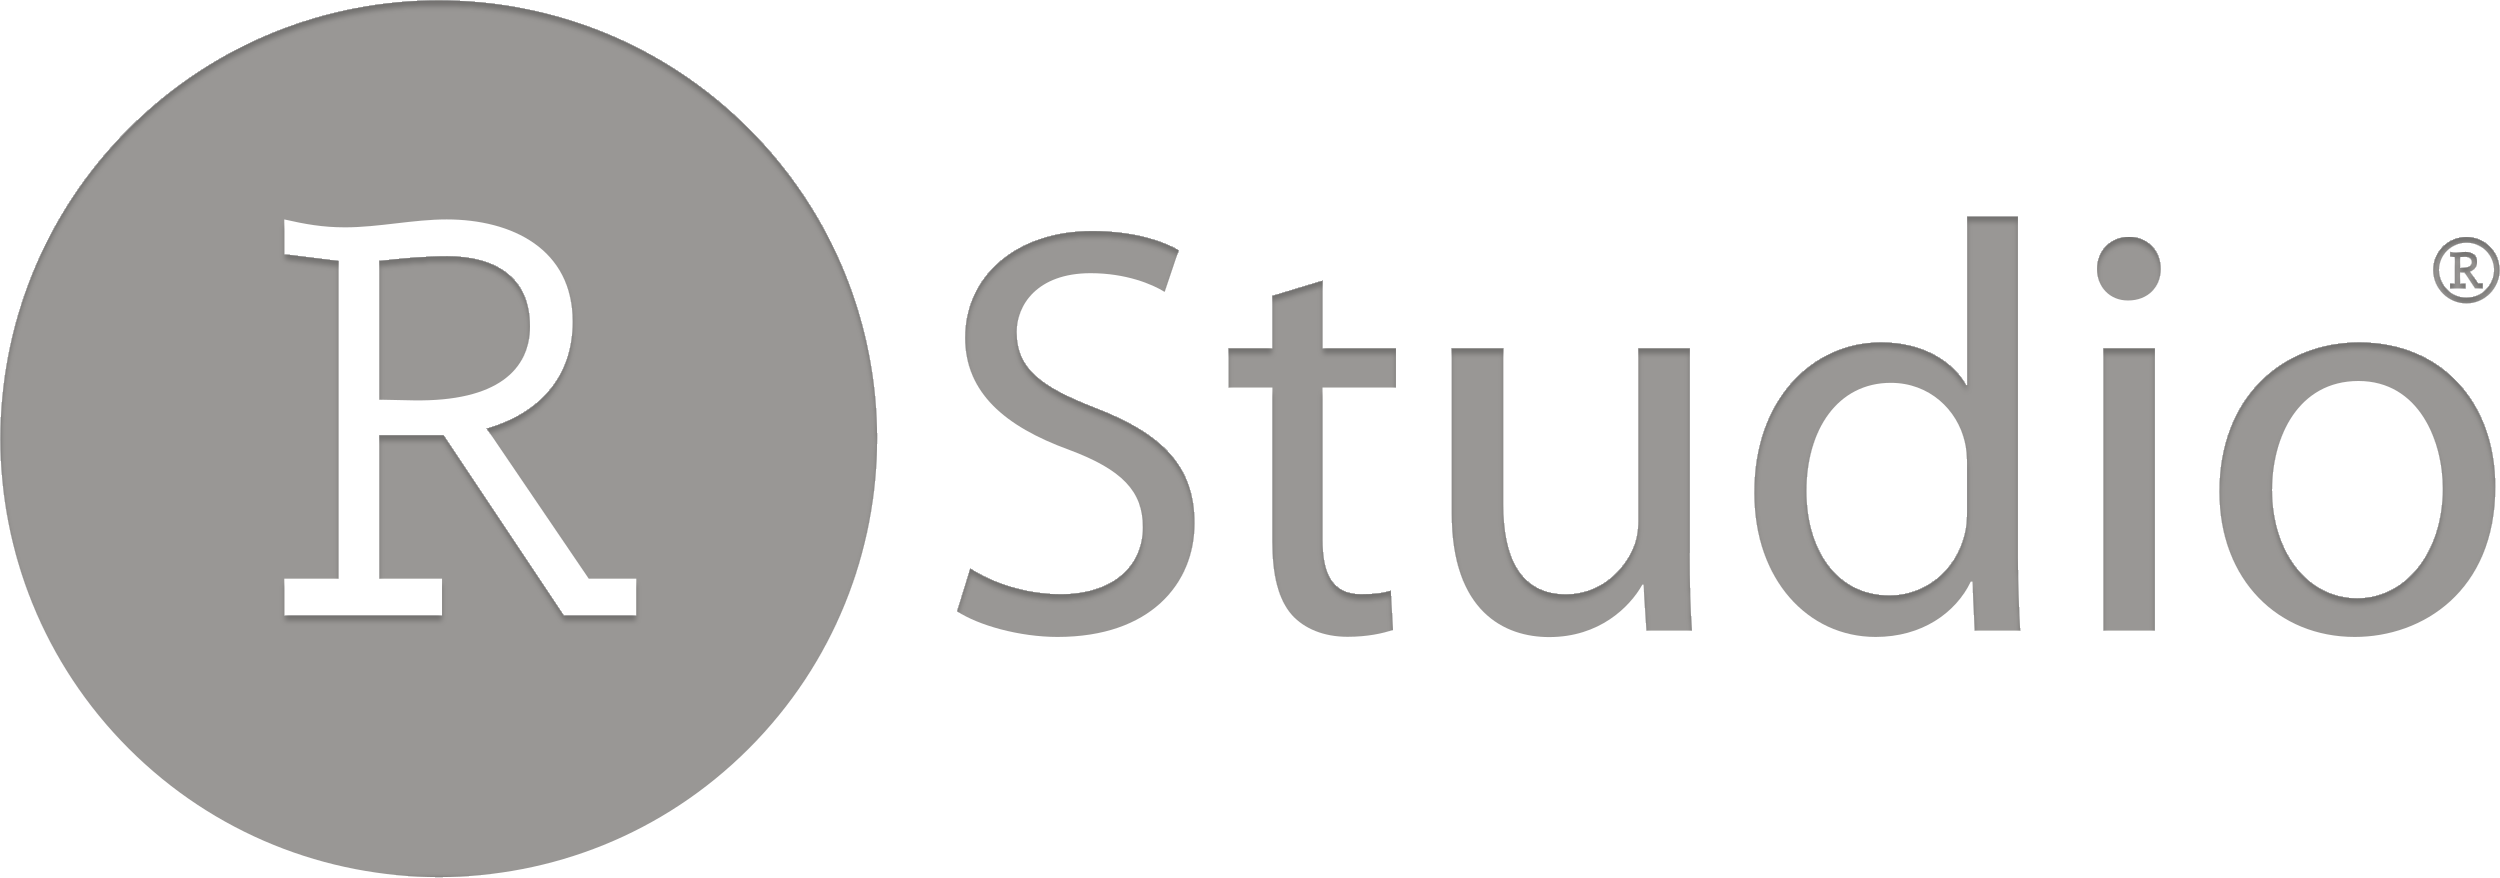
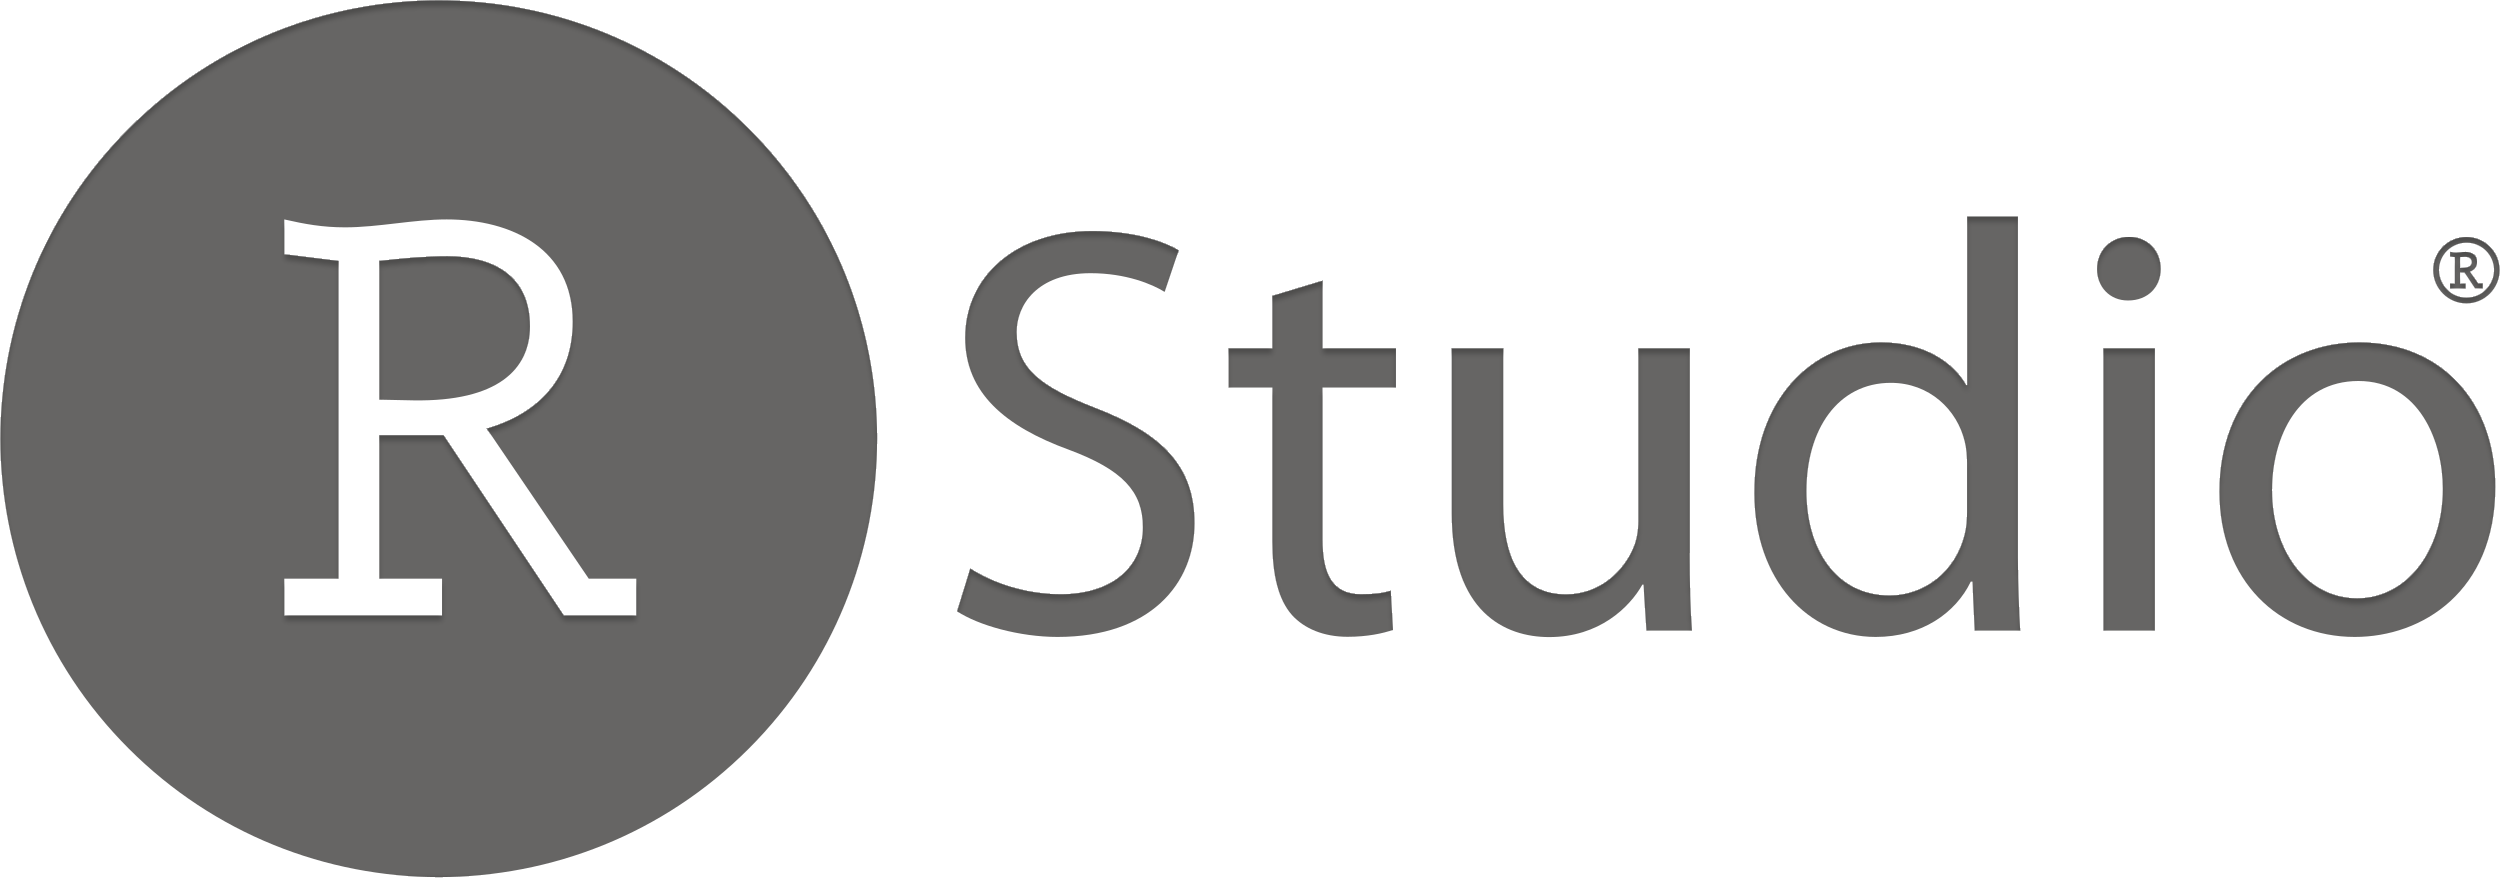
<svg xmlns="http://www.w3.org/2000/svg" width="1767" height="620" viewBox="0 0 1767 620" fill="none">
  <g style="mix-blend-mode:multiply" filter="url(#filter0_i)">
    <g style="mix-blend-mode:multiply">
-       <path d="M685.841 401.989C701.941 412.289 724.941 420.089 749.741 420.089C786.441 420.089 807.841 400.689 807.841 372.689C807.841 347.189 793.041 331.889 755.541 317.889C710.241 301.389 682.241 277.489 682.241 238.789C682.241 195.489 718.041 163.389 772.041 163.389C800.041 163.389 821.041 169.989 833.041 176.989L823.141 206.289C814.441 200.889 795.941 193.089 770.841 193.089C732.941 193.089 718.541 215.789 718.541 234.689C718.541 260.689 735.441 273.389 773.741 288.289C820.741 306.389 844.241 329.089 844.241 369.889C844.241 412.689 812.941 450.189 747.441 450.189C720.641 450.189 691.441 441.989 676.541 432.089L685.841 401.989Z" fill="#999795" />
+       <path d="M685.841 401.989C701.941 412.289 724.941 420.089 749.741 420.089C786.441 420.089 807.841 400.689 807.841 372.689C807.841 347.189 793.041 331.889 755.541 317.889C710.241 301.389 682.241 277.489 682.241 238.789C682.241 195.489 718.041 163.389 772.041 163.389C800.041 163.389 821.041 169.989 833.041 176.989L823.141 206.289C814.441 200.889 795.941 193.089 770.841 193.089C732.941 193.089 718.541 215.789 718.541 234.689C718.541 260.689 735.441 273.389 773.741 288.289C820.741 306.389 844.241 329.089 844.241 369.889C844.241 412.689 812.941 450.189 747.441 450.189C720.641 450.189 691.441 441.989 676.541 432.089L685.841 401.989Z" fill="#666564" />
    </g>
    <g style="mix-blend-mode:multiply">
-       <path d="M934.74 198.489V246.289H986.64V273.889H934.74V381.389C934.74 406.089 941.74 420.089 961.94 420.089C971.84 420.089 977.64 419.289 982.94 417.589L984.54 445.189C977.54 447.689 966.44 450.089 952.44 450.089C935.54 450.089 921.94 444.289 913.34 434.889C903.44 423.789 899.34 406.089 899.34 382.589V273.889H868.44V246.289H899.34V209.189L934.74 198.489Z" fill="#999795" />
+       <path d="M934.74 198.489V246.289H986.64V273.889H934.74V381.389C934.74 406.089 941.74 420.089 961.94 420.089C971.84 420.089 977.64 419.289 982.94 417.589L984.54 445.189C977.54 447.689 966.44 450.089 952.44 450.089C935.54 450.089 921.94 444.289 913.34 434.889C903.44 423.789 899.34 406.089 899.34 382.589V273.889H868.44V246.289H899.34V209.189L934.74 198.489Z" fill="#666564" />
    </g>
    <g style="mix-blend-mode:multiply">
-       <path d="M1194.24 390.889C1194.24 411.889 1194.64 429.989 1195.84 445.689H1163.74L1161.64 413.189H1160.84C1151.74 429.289 1130.34 450.289 1094.94 450.289C1063.64 450.289 1026.14 432.589 1026.14 362.989V246.289H1062.44V356.289C1062.44 394.189 1074.34 420.189 1106.94 420.189C1131.24 420.189 1148.14 403.289 1154.74 386.789C1156.84 381.889 1158.04 375.289 1158.04 368.289V246.289H1194.34V390.889H1194.24Z" fill="#999795" />
+       <path d="M1194.24 390.889C1194.24 411.889 1194.64 429.989 1195.84 445.689H1163.74L1161.64 413.189H1160.84C1151.74 429.289 1130.34 450.289 1094.94 450.289C1063.64 450.289 1026.14 432.589 1026.14 362.989V246.289H1062.44V356.289C1062.44 394.189 1074.34 420.189 1106.94 420.189C1131.24 420.189 1148.14 403.289 1154.74 386.789C1156.84 381.889 1158.04 375.289 1158.04 368.289V246.289H1194.34V390.889H1194.24Z" fill="#666564" />
    </g>
    <g style="mix-blend-mode:multiply">
-       <path d="M1426.24 153.189V394.189C1426.24 411.889 1427.04 432.089 1427.84 445.689H1395.74L1394.14 411.089H1392.94C1382.24 433.289 1358.34 450.189 1325.74 450.189C1277.54 450.189 1240.04 409.389 1240.04 348.789C1239.64 282.489 1281.24 242.089 1329.44 242.089C1360.34 242.089 1380.54 256.489 1389.64 272.189H1390.44V153.189H1426.24ZM1390.34 327.389C1390.34 322.889 1389.94 316.689 1388.74 312.189C1383.34 289.489 1363.64 270.589 1336.44 270.589C1298.94 270.589 1276.74 303.589 1276.74 347.189C1276.74 387.589 1296.94 420.989 1335.64 420.989C1359.94 420.989 1382.24 404.489 1388.74 377.689C1389.94 372.789 1390.34 367.789 1390.34 361.989V327.389Z" fill="#999795" />
+       <path d="M1426.24 153.189V394.189C1426.24 411.889 1427.04 432.089 1427.84 445.689H1395.74L1394.14 411.089H1392.94C1382.24 433.289 1358.34 450.189 1325.74 450.189C1277.54 450.189 1240.04 409.389 1240.04 348.789C1239.64 282.489 1281.24 242.089 1329.44 242.089C1360.34 242.089 1380.54 256.489 1389.64 272.189H1390.44V153.189H1426.24ZM1390.34 327.389C1390.34 322.889 1389.94 316.689 1388.74 312.189C1383.34 289.489 1363.64 270.589 1336.44 270.589C1298.94 270.589 1276.74 303.589 1276.74 347.189C1276.74 387.589 1296.94 420.989 1335.64 420.989C1359.94 420.989 1382.24 404.489 1388.74 377.689C1389.94 372.789 1390.34 367.789 1390.34 361.989V327.389Z" fill="#666564" />
    </g>
    <g style="mix-blend-mode:multiply">
-       <path d="M1527.14 190.189C1527.14 202.589 1518.44 212.389 1504.04 212.389C1490.84 212.389 1482.24 202.489 1482.24 190.189C1482.24 177.789 1491.34 167.489 1504.94 167.489C1518.04 167.589 1527.14 177.489 1527.14 190.189ZM1486.74 445.689V246.289H1523.04V445.689H1486.74Z" fill="#999795" />
+       <path d="M1527.14 190.189C1527.14 202.589 1518.44 212.389 1504.04 212.389C1490.84 212.389 1482.24 202.489 1482.24 190.189C1482.24 177.789 1491.34 167.489 1504.94 167.489C1518.04 167.589 1527.14 177.489 1527.14 190.189ZM1486.74 445.689V246.289H1523.04V445.689H1486.74Z" fill="#666564" />
    </g>
    <g style="mix-blend-mode:multiply">
-       <path d="M1763.64 344.289C1763.64 417.989 1712.14 450.189 1664.34 450.189C1610.74 450.189 1568.74 410.589 1568.74 347.589C1568.74 281.289 1612.84 242.089 1667.64 242.089C1724.94 242.189 1763.64 283.789 1763.64 344.289ZM1605.84 346.389C1605.84 390.089 1630.54 422.989 1666.04 422.989C1700.64 422.989 1726.64 390.489 1726.64 345.489C1726.64 311.689 1709.74 269.289 1666.94 269.289C1624.34 269.289 1605.84 308.889 1605.84 346.389Z" fill="#999795" />
+       <path d="M1763.64 344.289C1763.64 417.989 1712.14 450.189 1664.34 450.189C1610.74 450.189 1568.74 410.589 1568.74 347.589C1568.74 281.289 1612.84 242.089 1667.64 242.089C1724.94 242.189 1763.64 283.789 1763.64 344.289ZM1605.84 346.389C1605.84 390.089 1630.54 422.989 1666.04 422.989C1700.64 422.989 1726.64 390.489 1726.64 345.489C1726.64 311.689 1709.74 269.289 1666.94 269.289C1624.34 269.289 1605.84 308.889 1605.84 346.389Z" fill="#666564" />
    </g>
    <g style="mix-blend-mode:multiply">
-       <path fill-rule="evenodd" clip-rule="evenodd" d="M529.179 91.06C650.162 212.043 650.162 408.195 529.179 529.179C408.195 650.162 212.043 650.162 91.06 529.179C-29.924 408.195 -29.924 212.043 91.06 91.06C212.043 -29.924 408.195 -29.924 529.179 91.06ZM449.741 408.989H416.141L344.141 302.989C381.041 292.289 404.841 267.089 404.841 227.389C404.841 176.089 361.941 155.089 315.741 155.089C303.841 155.089 291.816 156.489 279.791 157.889C267.766 159.289 255.741 160.689 243.841 160.689C228.041 160.689 215.441 158.389 200.941 155.089V179.789L239.241 184.489V408.989H200.941V435.089H312.441V408.989H268.141V307.689H313.441L398.441 435.089H449.741V408.989ZM292.441 282.989L268.141 282.489V184.489C284.941 182.589 300.841 181.189 316.241 181.189C348.841 181.189 374.541 195.189 374.541 230.689C374.541 261.089 351.741 283.889 292.441 282.989Z" fill="#999795" />
+       <path fill-rule="evenodd" clip-rule="evenodd" d="M529.179 91.06C650.162 212.043 650.162 408.195 529.179 529.179C408.195 650.162 212.043 650.162 91.06 529.179C-29.924 408.195 -29.924 212.043 91.06 91.06C212.043 -29.924 408.195 -29.924 529.179 91.06ZM449.741 408.989H416.141L344.141 302.989C381.041 292.289 404.841 267.089 404.841 227.389C404.841 176.089 361.941 155.089 315.741 155.089C303.841 155.089 291.816 156.489 279.791 157.889C267.766 159.289 255.741 160.689 243.841 160.689C228.041 160.689 215.441 158.389 200.941 155.089V179.789L239.241 184.489V408.989H200.941V435.089H312.441V408.989H268.141V307.689H313.441L398.441 435.089H449.741V408.989ZM292.441 282.989L268.141 282.489V184.489C284.941 182.589 300.841 181.189 316.241 181.189C348.841 181.189 374.541 195.189 374.541 230.689C374.541 261.089 351.741 283.889 292.441 282.989Z" fill="#666564" />
    </g>
    <g style="mix-blend-mode:multiply">
-       <path d="M1743.24 167.589C1730.34 167.589 1719.84 178.089 1719.84 190.989C1719.84 203.889 1730.34 214.389 1743.24 214.389C1756.14 214.389 1766.64 203.889 1766.64 190.989C1766.64 178.089 1756.14 167.589 1743.24 167.589ZM1762.84 190.989C1762.84 201.789 1754.04 210.489 1743.34 210.489C1732.54 210.489 1723.84 201.689 1723.84 190.989C1723.84 180.189 1732.64 171.489 1743.34 171.489C1754.04 171.389 1762.84 180.189 1762.84 190.989Z" fill="#999795" />
+       <path d="M1743.24 167.589C1730.34 167.589 1719.84 178.089 1719.84 190.989C1719.84 203.889 1730.34 214.389 1743.24 214.389C1756.14 214.389 1766.64 203.889 1766.64 190.989C1766.64 178.089 1756.14 167.589 1743.24 167.589ZM1762.84 190.989C1762.84 201.789 1754.04 210.489 1743.34 210.489C1732.54 210.489 1723.84 201.689 1723.84 190.989C1723.84 180.189 1732.64 171.489 1743.34 171.489C1754.04 171.389 1762.84 180.189 1762.84 190.989Z" fill="#666564" />
    </g>
    <g style="mix-blend-mode:multiply">
-       <path d="M1751.54 200.489L1745.74 191.989C1749.04 190.789 1750.74 188.389 1750.74 184.989C1750.74 179.889 1746.44 178.089 1742.34 178.089C1741.24 178.089 1740.14 178.189 1739.14 178.389C1738.14 178.489 1737.04 178.589 1736.04 178.589C1734.64 178.589 1733.54 178.389 1732.34 178.089L1731.74 177.989V181.289L1735.14 181.689V200.489H1731.74V203.889H1742.64V200.489H1738.74V192.589H1741.94L1749.24 203.589L1749.44 203.789H1754.74V200.389H1751.54V200.489ZM1747.04 185.289C1747.04 186.489 1746.54 187.489 1745.64 188.189C1744.54 188.989 1742.84 189.389 1740.64 189.389H1738.74V181.689C1740.14 181.589 1741.34 181.489 1742.44 181.489C1744.54 181.489 1747.04 182.189 1747.04 185.289Z" fill="#999795" />
+       <path d="M1751.54 200.489L1745.74 191.989C1749.04 190.789 1750.74 188.389 1750.74 184.989C1750.74 179.889 1746.44 178.089 1742.34 178.089C1741.24 178.089 1740.14 178.189 1739.14 178.389C1738.14 178.489 1737.04 178.589 1736.04 178.589C1734.64 178.589 1733.54 178.389 1732.34 178.089L1731.74 177.989V181.289L1735.14 181.689V200.489H1731.74V203.889H1742.64V200.489H1738.74V192.589H1741.94L1749.24 203.589L1749.44 203.789H1754.74V200.389H1751.54V200.489ZM1747.04 185.289C1747.04 186.489 1746.54 187.489 1745.64 188.189C1744.54 188.989 1742.84 189.389 1740.64 189.389H1738.74V181.689C1740.14 181.589 1741.34 181.489 1742.44 181.489C1744.54 181.489 1747.04 182.189 1747.04 185.289Z" fill="#666564" />
    </g>
  </g>
  <defs>
    <filter id="filter0_i" x="0.322" y="0.322" width="1766.32" height="623.594" filterUnits="userSpaceOnUse" color-interpolation-filters="sRGB">
      <feFlood flood-opacity="0" result="BackgroundImageFix" />
      <feBlend mode="normal" in="SourceGraphic" in2="BackgroundImageFix" result="shape" />
      <feColorMatrix in="SourceAlpha" type="matrix" values="0 0 0 0 0 0 0 0 0 0 0 0 0 0 0 0 0 0 127 0" result="hardAlpha" />
      <feOffset dy="4" />
      <feGaussianBlur stdDeviation="2" />
      <feComposite in2="hardAlpha" operator="arithmetic" k2="-1" k3="1" />
      <feColorMatrix type="matrix" values="0 0 0 0 0 0 0 0 0 0 0 0 0 0 0 0 0 0 0.25 0" />
      <feBlend mode="normal" in2="shape" result="effect1_innerShadow" />
    </filter>
  </defs>
</svg>
